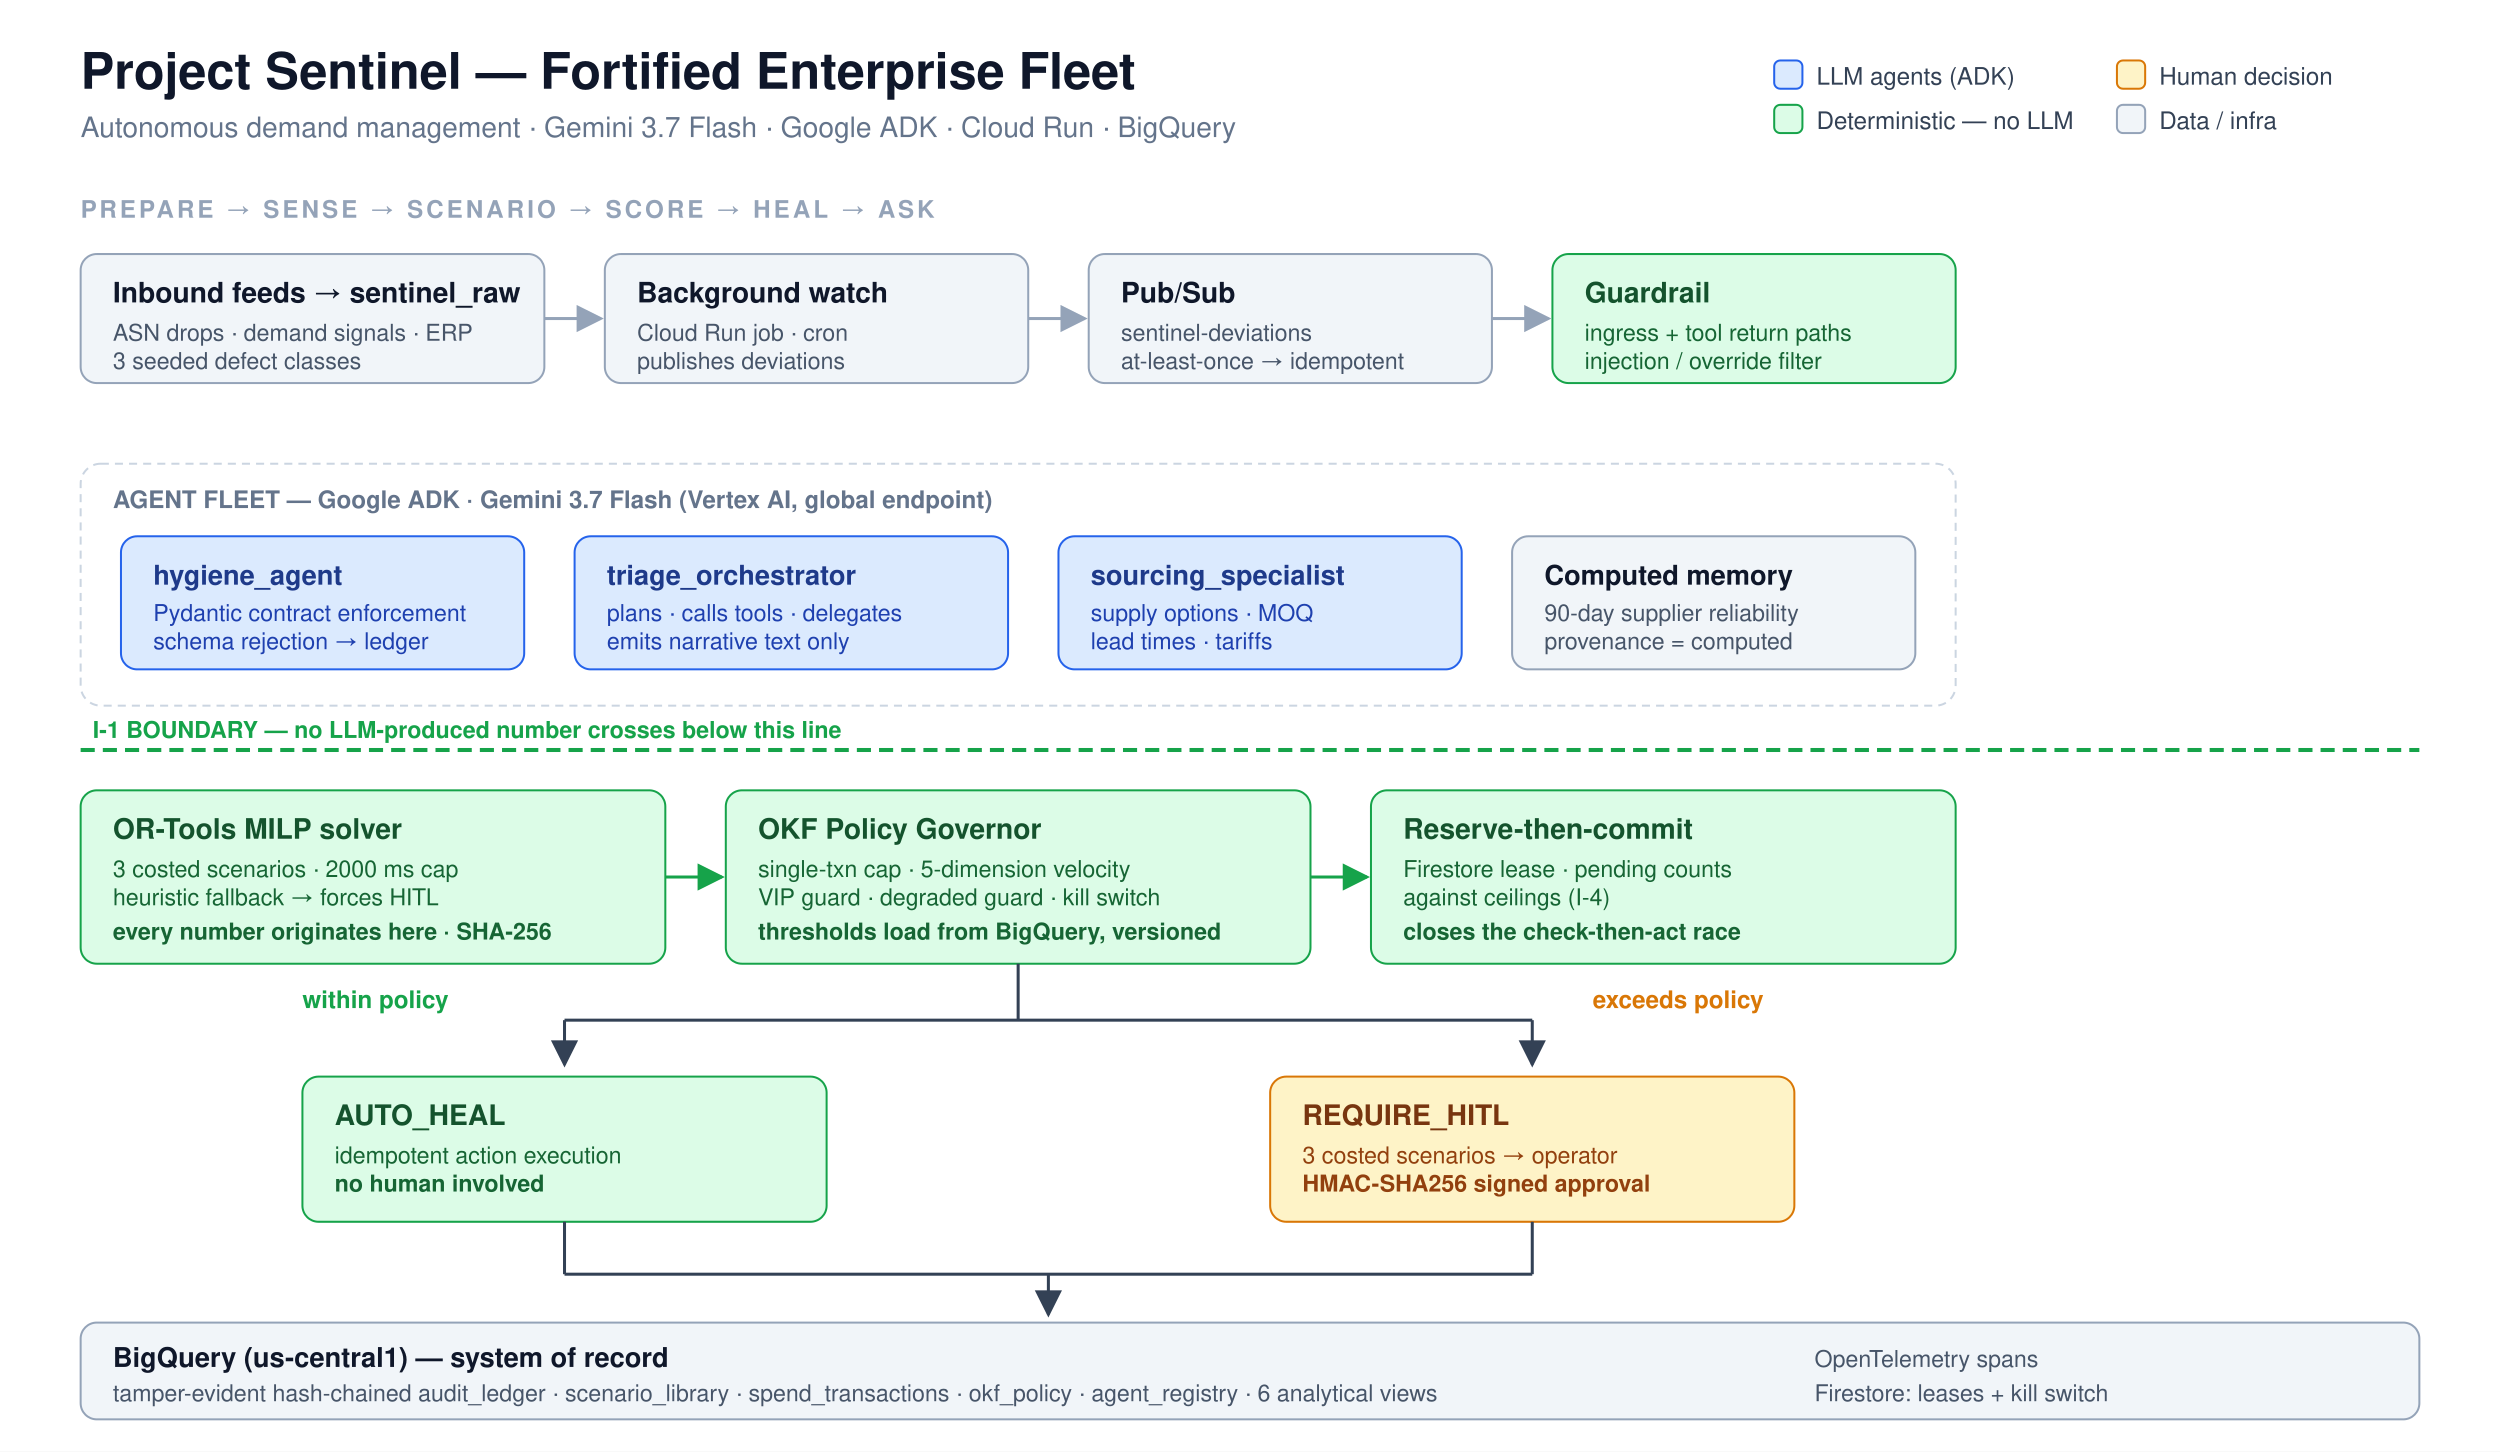
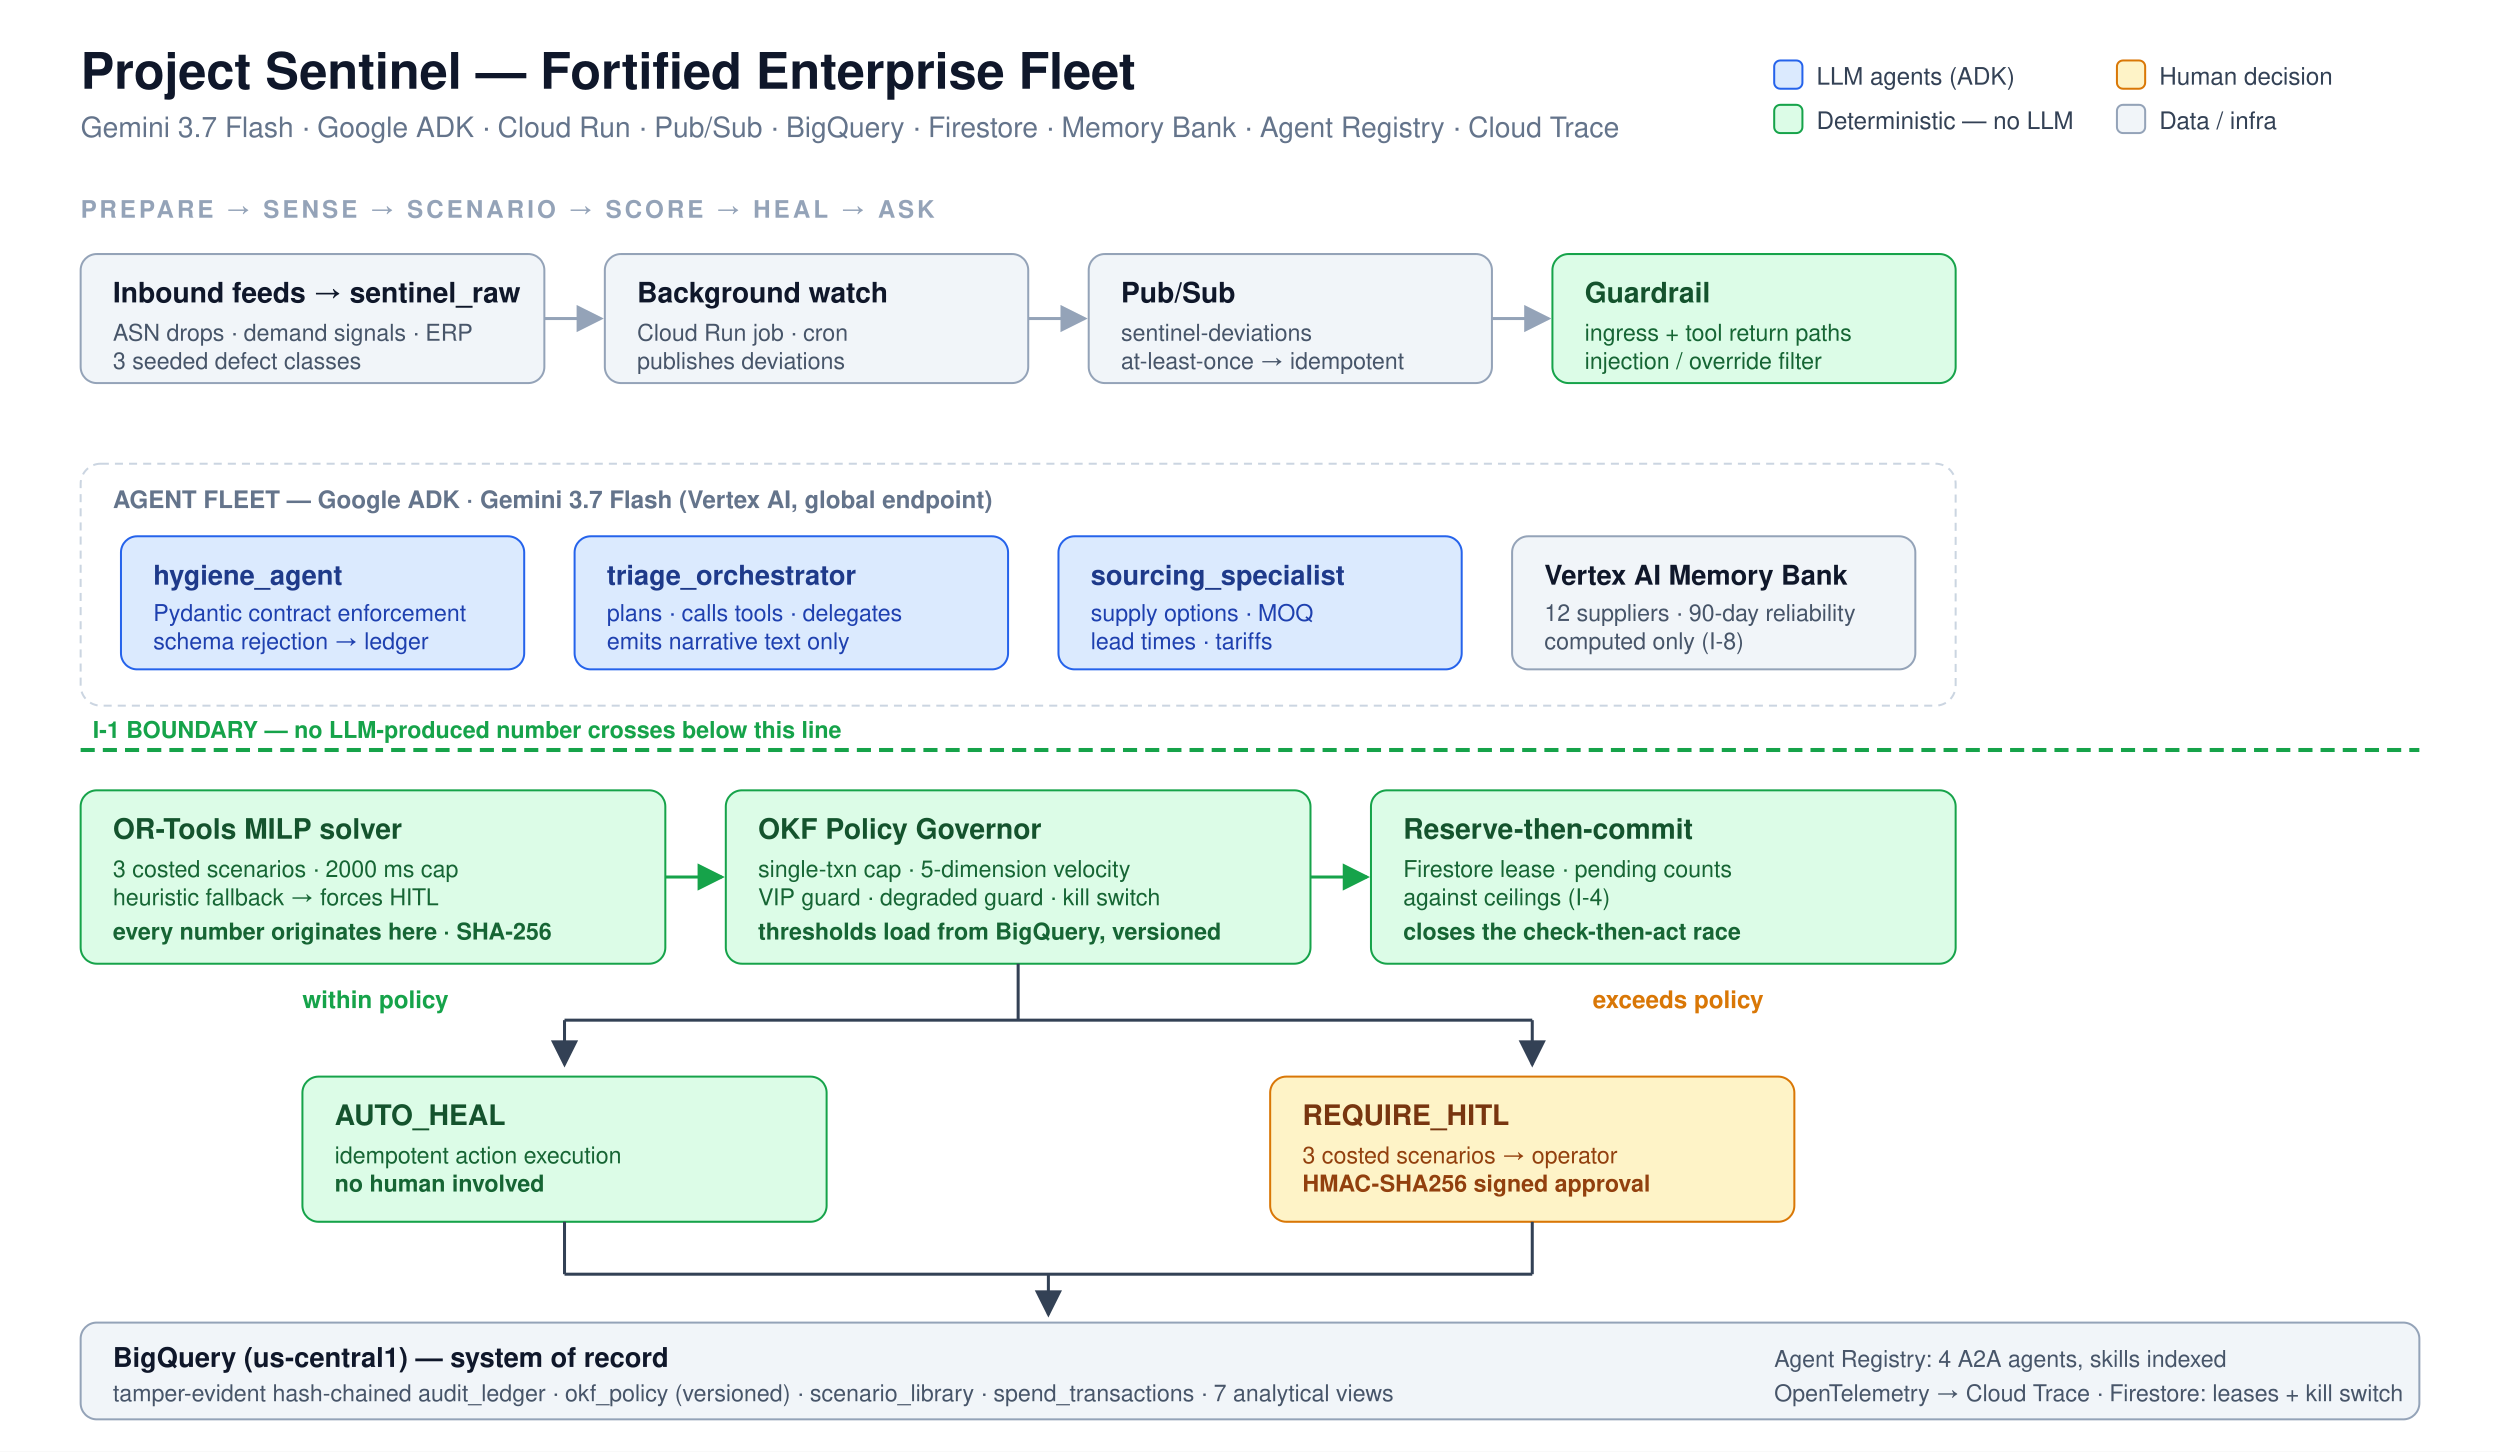
<svg xmlns="http://www.w3.org/2000/svg" viewBox="0 0 1240 720" width="1240" height="720" font-family="Helvetica, Arial, sans-serif">
  <rect width="1240" height="720" fill="#FFFFFF" />
  <text x="40" y="44" font-size="25" font-weight="700" fill="#0F172A">Project Sentinel — Fortified Enterprise Fleet</text>
-   <text x="40" y="68" font-size="14" fill="#64748B">Autonomous demand management · Gemini 3.7 Flash · Google ADK · Cloud Run · BigQuery</text>
+   <text x="40" y="68" font-size="14" fill="#64748B">Gemini 3.7 Flash · Google ADK · Cloud Run · Pub/Sub · BigQuery · Firestore · Memory Bank · Agent Registry · Cloud Trace</text>
  <rect x="880" y="30" width="14" height="14" rx="3" fill="#DBEAFE" stroke="#2563EB" />
  <text x="901" y="42" font-size="12" fill="#334155">LLM agents (ADK)</text>
  <rect x="880" y="52" width="14" height="14" rx="3" fill="#DCFCE7" stroke="#16A34A" />
  <text x="901" y="64" font-size="12" fill="#334155">Deterministic — no LLM</text>
  <rect x="1050" y="30" width="14" height="14" rx="3" fill="#FEF3C7" stroke="#D97706" />
  <text x="1071" y="42" font-size="12" fill="#334155">Human decision</text>
  <rect x="1050" y="52" width="14" height="14" rx="3" fill="#F1F5F9" stroke="#94A3B8" />
  <text x="1071" y="64" font-size="12" fill="#334155">Data / infra</text>
  <text x="40" y="108" font-size="12" font-weight="700" fill="#94A3B8" letter-spacing="1.5">PREPARE → SENSE → SCENARIO → SCORE → HEAL → ASK</text>
  <rect x="40" y="126" width="230" height="64" rx="8" fill="#F1F5F9" stroke="#94A3B8" />
  <text x="56" y="150" font-size="14" font-weight="700" fill="#0F172A">Inbound feeds → sentinel_raw</text>
  <text x="56" y="169" font-size="11.5" fill="#475569">ASN drops · demand signals · ERP</text>
  <text x="56" y="183" font-size="11.5" fill="#475569">3 seeded defect classes</text>
  <rect x="300" y="126" width="210" height="64" rx="8" fill="#F1F5F9" stroke="#94A3B8" />
  <text x="316" y="150" font-size="14" font-weight="700" fill="#0F172A">Background watch</text>
  <text x="316" y="169" font-size="11.5" fill="#475569">Cloud Run job · cron</text>
  <text x="316" y="183" font-size="11.5" fill="#475569">publishes deviations</text>
  <rect x="540" y="126" width="200" height="64" rx="8" fill="#F1F5F9" stroke="#94A3B8" />
  <text x="556" y="150" font-size="14" font-weight="700" fill="#0F172A">Pub/Sub</text>
  <text x="556" y="169" font-size="11.5" fill="#475569">sentinel-deviations</text>
  <text x="556" y="183" font-size="11.5" fill="#475569">at-least-once → idempotent</text>
  <rect x="770" y="126" width="200" height="64" rx="8" fill="#DCFCE7" stroke="#16A34A" />
  <text x="786" y="150" font-size="14" font-weight="700" fill="#14532D">Guardrail</text>
  <text x="786" y="169" font-size="11.5" fill="#166534">ingress + tool return paths</text>
  <text x="786" y="183" font-size="11.5" fill="#166534">injection / override filter</text>
  <path d="M270 158 H298" stroke="#94A3B8" stroke-width="1.5" marker-end="url(#a)" />
  <path d="M510 158 H538" stroke="#94A3B8" stroke-width="1.5" marker-end="url(#a)" />
  <path d="M740 158 H768" stroke="#94A3B8" stroke-width="1.5" marker-end="url(#a)" />
  <defs>
    <marker id="a" markerWidth="9" markerHeight="9" refX="8" refY="4.5" orient="auto">
      <path d="M0 0 L9 4.5 L0 9 z" fill="#94A3B8" />
    </marker>
  </defs>
  <rect x="40" y="230" width="930" height="120" rx="10" fill="#FFFFFF" stroke="#CBD5E1" stroke-dasharray="4 3" />
  <text x="56" y="252" font-size="12" font-weight="700" fill="#64748B">AGENT FLEET — Google ADK · Gemini 3.7 Flash (Vertex AI, global endpoint)</text>
  <rect x="60" y="266" width="200" height="66" rx="8" fill="#DBEAFE" stroke="#2563EB" />
  <text x="76" y="290" font-size="13.5" font-weight="700" fill="#1E3A8A">hygiene_agent</text>
  <text x="76" y="308" font-size="11.5" fill="#1E40AF">Pydantic contract enforcement</text>
  <text x="76" y="322" font-size="11.5" fill="#1E40AF">schema rejection → ledger</text>
  <rect x="285" y="266" width="215" height="66" rx="8" fill="#DBEAFE" stroke="#2563EB" />
  <text x="301" y="290" font-size="13.5" font-weight="700" fill="#1E3A8A">triage_orchestrator</text>
  <text x="301" y="308" font-size="11.5" fill="#1E40AF">plans · calls tools · delegates</text>
  <text x="301" y="322" font-size="11.5" fill="#1E40AF">emits narrative text only</text>
  <rect x="525" y="266" width="200" height="66" rx="8" fill="#DBEAFE" stroke="#2563EB" />
  <text x="541" y="290" font-size="13.5" font-weight="700" fill="#1E3A8A">sourcing_specialist</text>
  <text x="541" y="308" font-size="11.5" fill="#1E40AF">supply options · MOQ</text>
  <text x="541" y="322" font-size="11.5" fill="#1E40AF">lead times · tariffs</text>
  <rect x="750" y="266" width="200" height="66" rx="8" fill="#F1F5F9" stroke="#94A3B8" />
-   <text x="766" y="290" font-size="13.5" font-weight="700" fill="#0F172A">Computed memory</text>
-   <text x="766" y="308" font-size="11.5" fill="#475569">90-day supplier reliability</text>
-   <text x="766" y="322" font-size="11.5" fill="#475569">provenance = computed</text>
+   <text x="766" y="290" font-size="13.5" font-weight="700" fill="#0F172A">Vertex AI Memory Bank</text>
+   <text x="766" y="308" font-size="11.5" fill="#475569">12 suppliers · 90-day reliability</text>
+   <text x="766" y="322" font-size="11.5" fill="#475569">computed only (I-8)</text>
  <line x1="40" y1="372" x2="1200" y2="372" stroke="#16A34A" stroke-width="2" stroke-dasharray="7 4" />
  <text x="46" y="366" font-size="11.5" font-weight="700" fill="#16A34A">I-1 BOUNDARY — no LLM-produced number crosses below this line</text>
  <rect x="40" y="392" width="290" height="86" rx="8" fill="#DCFCE7" stroke="#16A34A" />
  <text x="56" y="416" font-size="14" font-weight="700" fill="#14532D">OR-Tools MILP solver</text>
  <text x="56" y="435" font-size="11.5" fill="#166534">3 costed scenarios · 2000 ms cap</text>
  <text x="56" y="449" font-size="11.5" fill="#166534">heuristic fallback → forces HITL</text>
  <text x="56" y="466" font-size="11.5" font-weight="700" fill="#166534">every number originates here · SHA-256</text>
  <rect x="360" y="392" width="290" height="86" rx="8" fill="#DCFCE7" stroke="#16A34A" />
  <text x="376" y="416" font-size="14" font-weight="700" fill="#14532D">OKF Policy Governor</text>
  <text x="376" y="435" font-size="11.5" fill="#166534">single-txn cap · 5-dimension velocity</text>
  <text x="376" y="449" font-size="11.5" fill="#166534">VIP guard · degraded guard · kill switch</text>
  <text x="376" y="466" font-size="11.5" font-weight="700" fill="#166534">thresholds load from BigQuery, versioned</text>
  <rect x="680" y="392" width="290" height="86" rx="8" fill="#DCFCE7" stroke="#16A34A" />
  <text x="696" y="416" font-size="14" font-weight="700" fill="#14532D">Reserve-then-commit</text>
  <text x="696" y="435" font-size="11.5" fill="#166534">Firestore lease · pending counts</text>
  <text x="696" y="449" font-size="11.5" fill="#166534">against ceilings (I-4)</text>
  <text x="696" y="466" font-size="11.5" font-weight="700" fill="#166534">closes the check-then-act race</text>
  <path d="M330 435 H358" stroke="#16A34A" stroke-width="1.5" marker-end="url(#g)" />
  <path d="M650 435 H678" stroke="#16A34A" stroke-width="1.5" marker-end="url(#g)" />
  <defs>
    <marker id="g" markerWidth="9" markerHeight="9" refX="8" refY="4.5" orient="auto">
      <path d="M0 0 L9 4.5 L0 9 z" fill="#16A34A" />
    </marker>
  </defs>
  <path d="M505 478 V506" stroke="#334155" stroke-width="1.5" />
  <path d="M280 506 H760" stroke="#334155" stroke-width="1.5" />
  <path d="M280 506 V528" stroke="#334155" stroke-width="1.5" marker-end="url(#d)" />
  <path d="M760 506 V528" stroke="#334155" stroke-width="1.5" marker-end="url(#d)" />
  <defs>
    <marker id="d" markerWidth="9" markerHeight="9" refX="8" refY="4.5" orient="auto">
      <path d="M0 0 L9 4.5 L0 9 z" fill="#334155" />
    </marker>
  </defs>
  <text x="150" y="500" font-size="12" font-weight="700" fill="#16A34A">within policy</text>
  <text x="790" y="500" font-size="12" font-weight="700" fill="#D97706">exceeds policy</text>
  <rect x="150" y="534" width="260" height="72" rx="8" fill="#DCFCE7" stroke="#16A34A" />
  <text x="166" y="558" font-size="14" font-weight="700" fill="#14532D">AUTO_HEAL</text>
  <text x="166" y="577" font-size="11.5" fill="#166534">idempotent action execution</text>
  <text x="166" y="591" font-size="11.5" font-weight="700" fill="#166534">no human involved</text>
  <rect x="630" y="534" width="260" height="72" rx="8" fill="#FEF3C7" stroke="#D97706" />
  <text x="646" y="558" font-size="14" font-weight="700" fill="#78350F">REQUIRE_HITL</text>
  <text x="646" y="577" font-size="11.5" fill="#92400E">3 costed scenarios → operator</text>
  <text x="646" y="591" font-size="11.5" font-weight="700" fill="#92400E">HMAC-SHA256 signed approval</text>
  <path d="M280 606 V632" stroke="#334155" stroke-width="1.5" />
  <path d="M760 606 V632" stroke="#334155" stroke-width="1.5" />
  <path d="M280 632 H760" stroke="#334155" stroke-width="1.5" />
  <path d="M520 632 V652" stroke="#334155" stroke-width="1.5" marker-end="url(#d)" />
  <rect x="40" y="656" width="1160" height="48" rx="8" fill="#F1F5F9" stroke="#94A3B8" />
  <text x="56" y="678" font-size="13.5" font-weight="700" fill="#0F172A">BigQuery (us-central1) — system of record</text>
-   <text x="56" y="695" font-size="11.5" fill="#475569">tamper-evident hash-chained audit_ledger · scenario_library · spend_transactions · okf_policy · agent_registry · 6 analytical views</text>
-   <text x="900" y="678" font-size="11.5" fill="#475569">OpenTelemetry spans</text>
-   <text x="900" y="695" font-size="11.5" fill="#475569">Firestore: leases + kill switch</text>
+   <text x="56" y="695" font-size="11.5" fill="#475569">tamper-evident hash-chained audit_ledger · okf_policy (versioned) · scenario_library · spend_transactions · 7 analytical views</text>
+   <text x="880" y="678" font-size="11.5" fill="#475569">Agent Registry: 4 A2A agents, skills indexed</text>
+   <text x="880" y="695" font-size="11.5" fill="#475569">OpenTelemetry → Cloud Trace · Firestore: leases + kill switch</text>
</svg>
